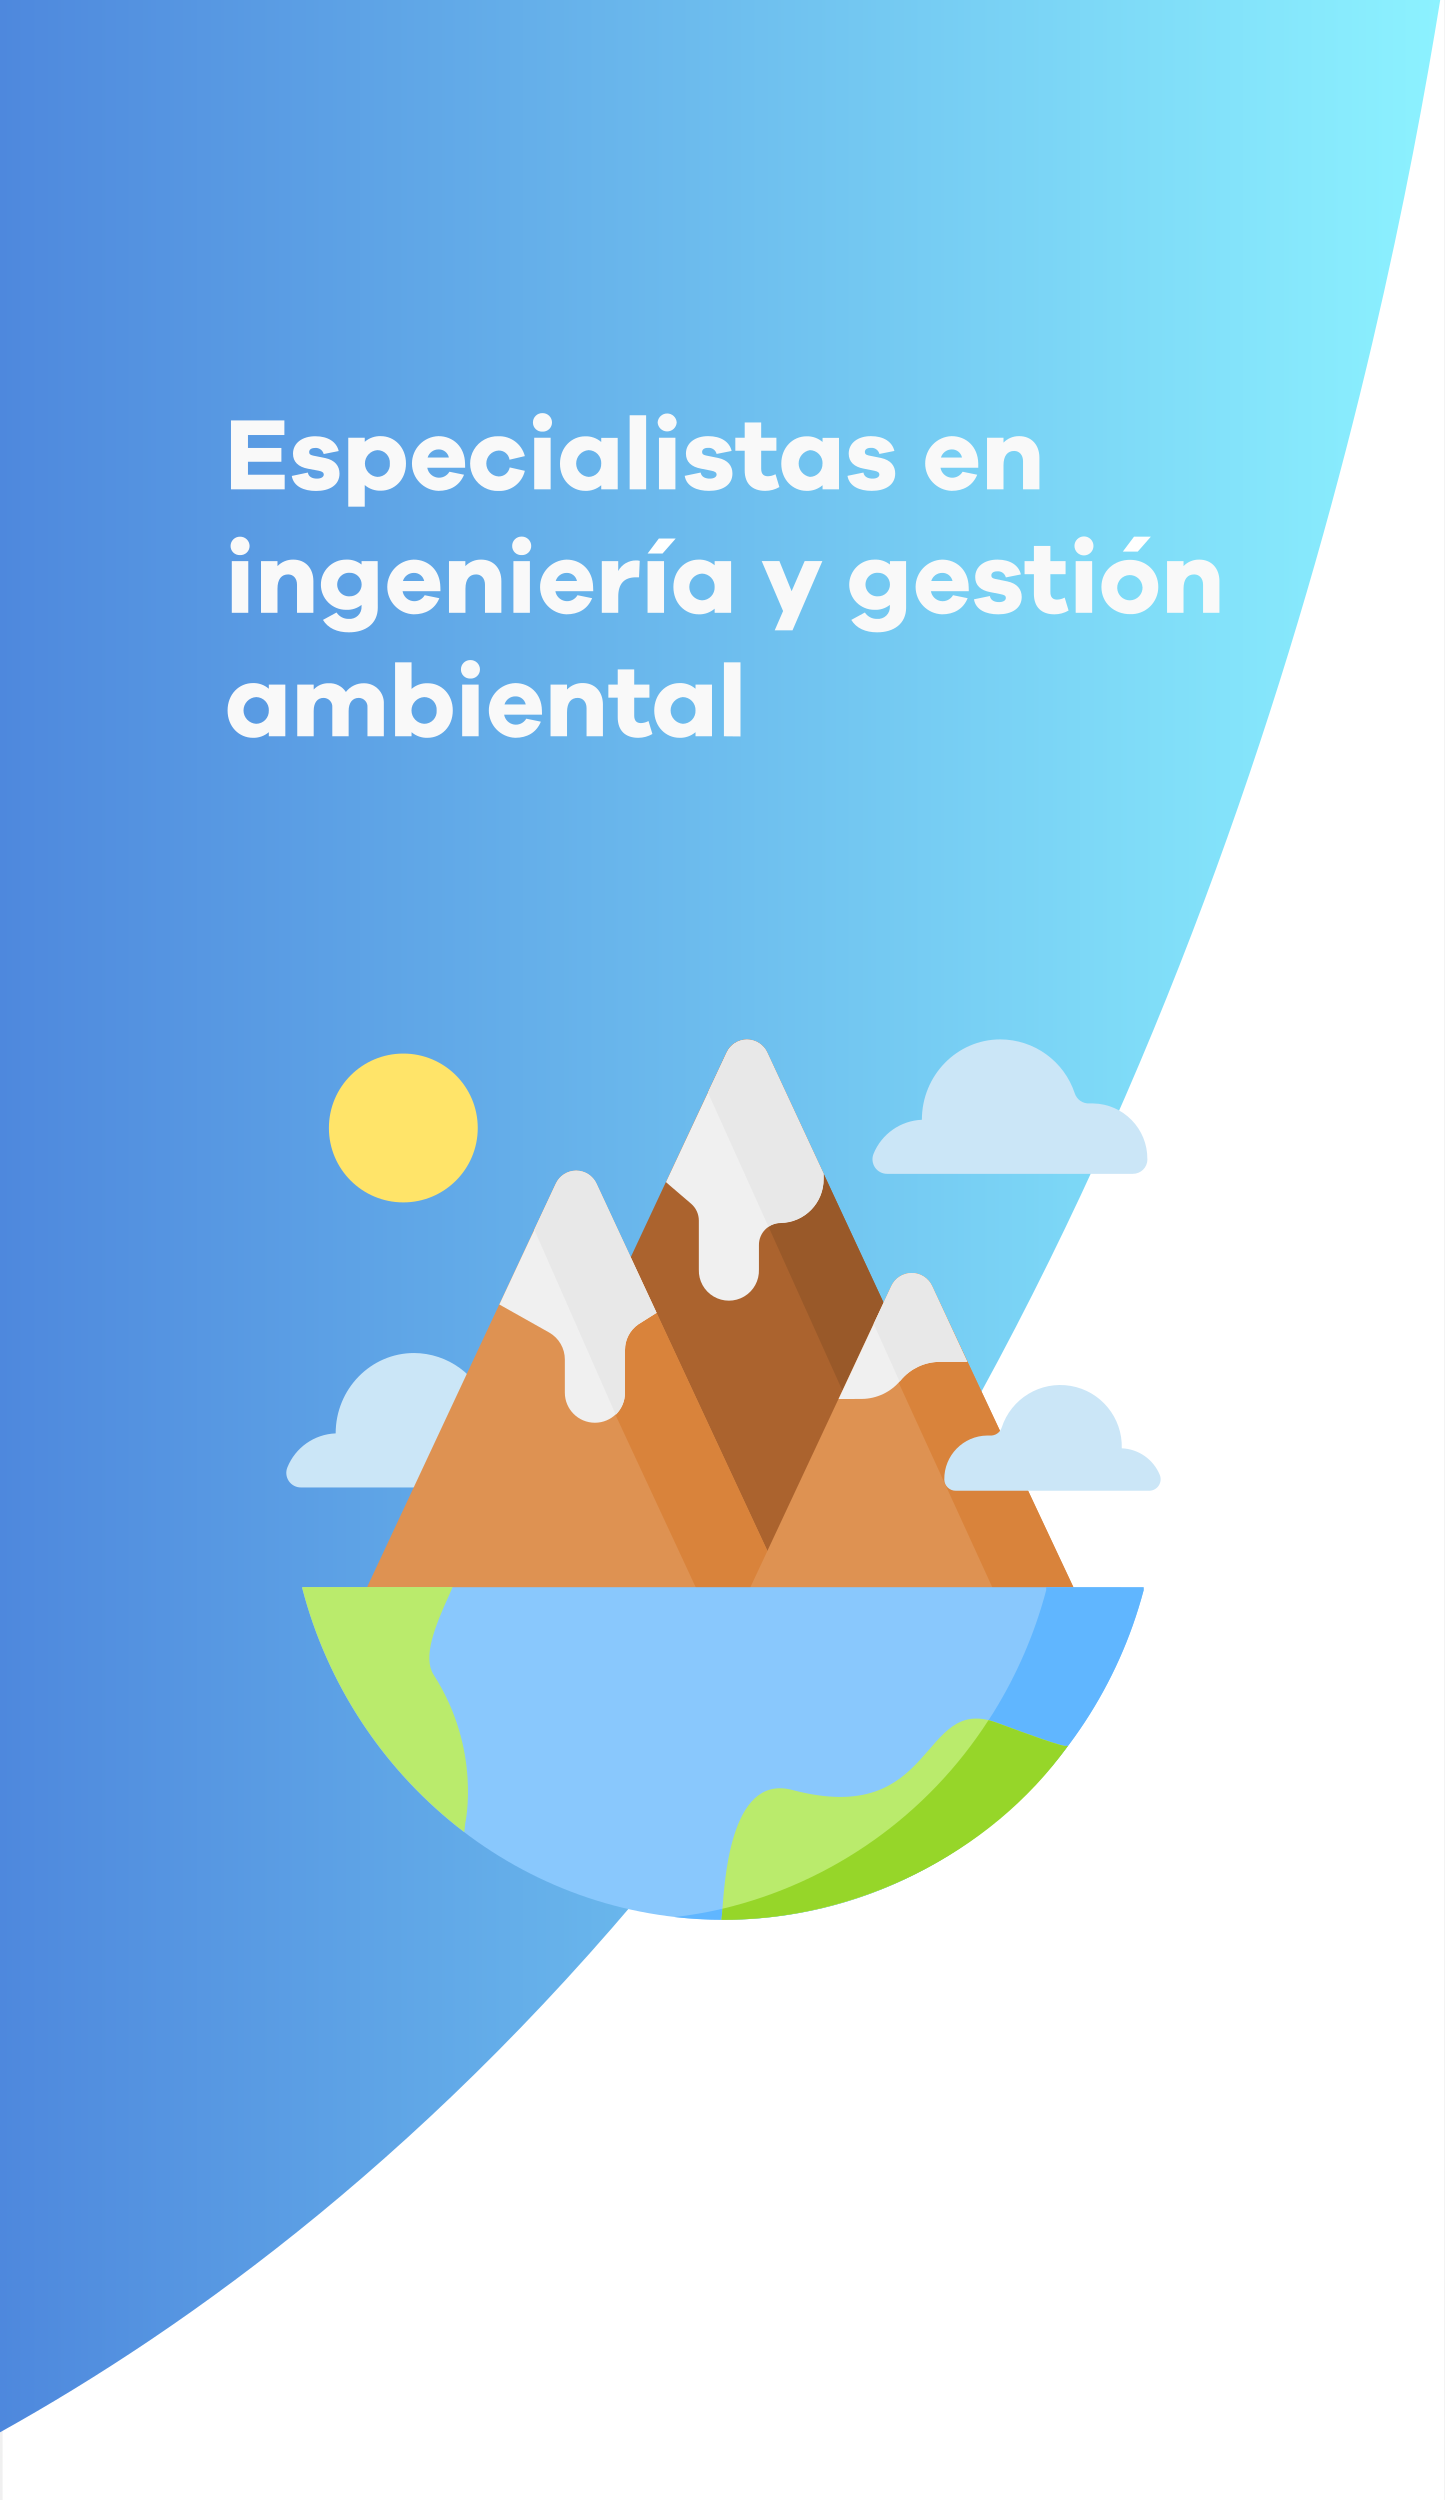
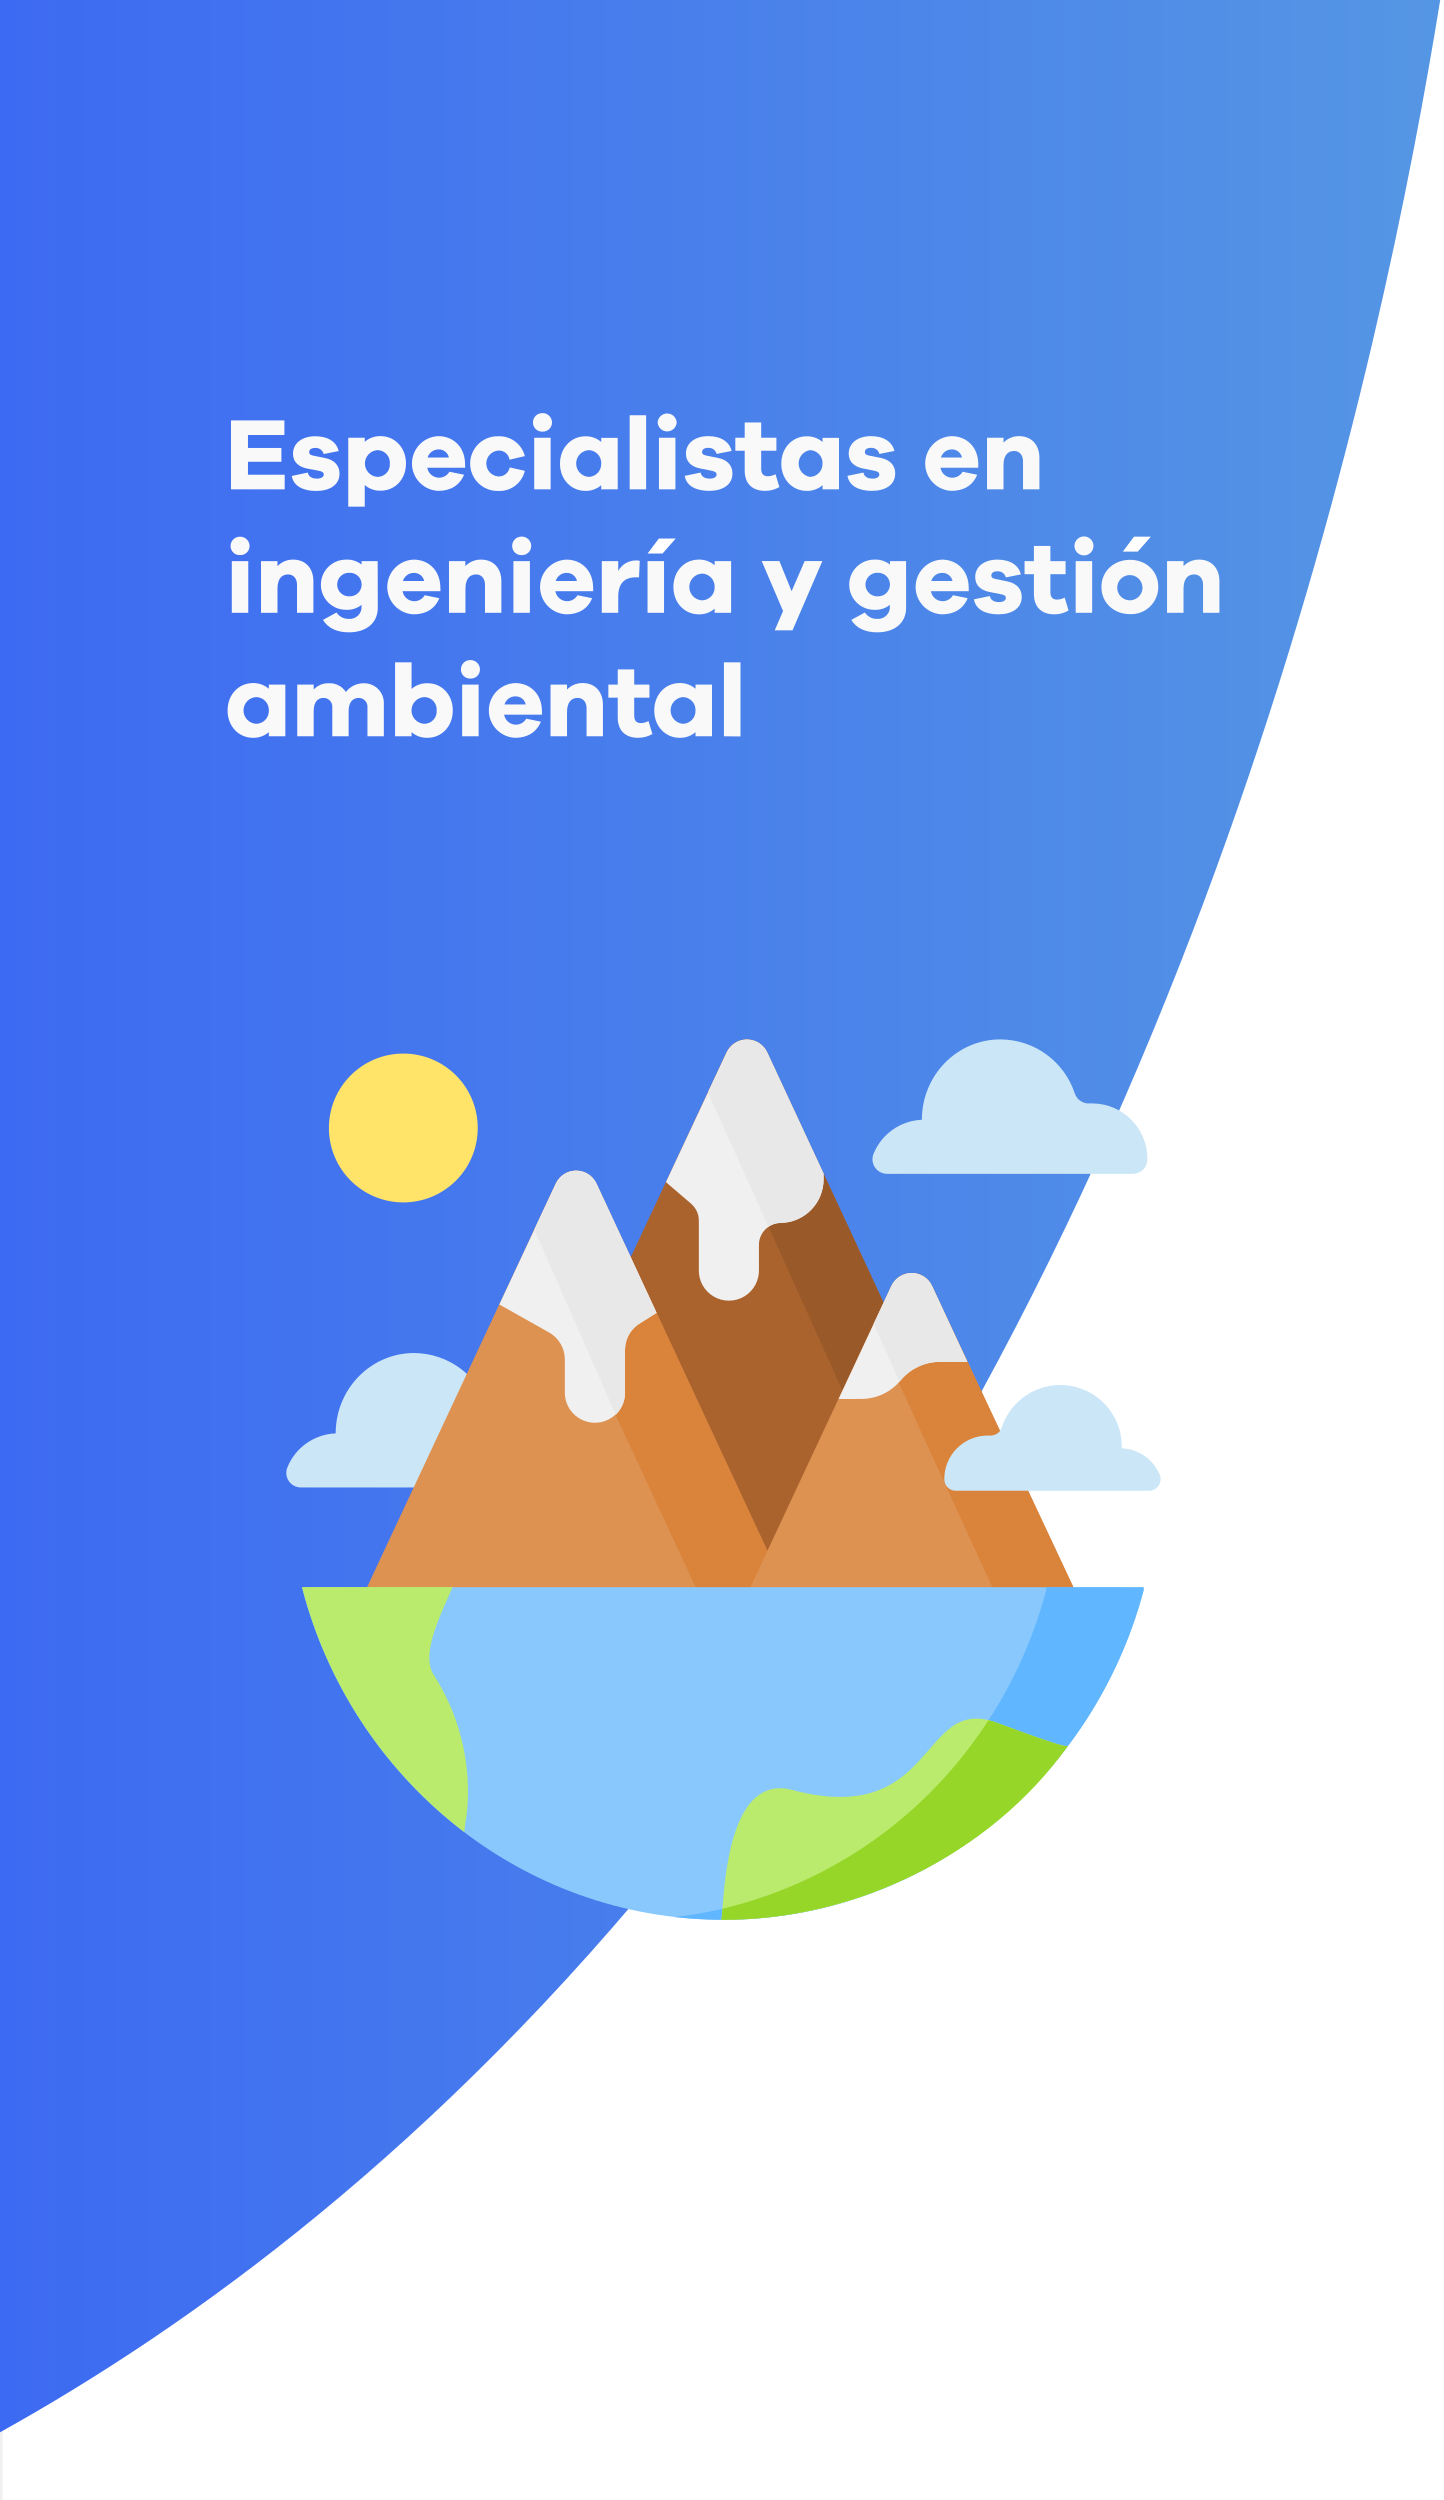
- <svg xmlns="http://www.w3.org/2000/svg" id="Capa_1" data-name="Capa 1" viewBox="0 0 425.2 736">
+ <svg xmlns="http://www.w3.org/2000/svg" id="Capa_1" data-name="Capa 1" viewBox="0 0 425 736">
  <defs>
-     <style>.cls-1{fill:#fff;}.cls-2{fill:url(#Degradado_sin_nombre_29);}.cls-3{fill:#f9f9f9;}.cls-4{fill:#cbe6f7;}.cls-5{fill:#ab632e;}.cls-6{fill:#995929;}.cls-7{fill:#de9252;}.cls-8{fill:#d9833b;}.cls-9{fill:#f0f0f0;}.cls-10{fill:#e8e8e8;}.cls-11{fill:#89c8fd;}.cls-12{fill:#60b6ff;}.cls-13{fill:#baeb6c;}.cls-14{fill:#96d629;}.cls-15{fill:#ffe469;}</style>
-     <linearGradient id="Degradado_sin_nombre_29" y1="358.03" x2="424" y2="358.03" gradientUnits="userSpaceOnUse">
-       <stop offset="0" stop-color="#4e88dd" />
-       <stop offset="1" stop-color="#8cf2ff" />
+     <style>.cls-1{fill:#fff;}.cls-2{fill:url(#Degradado_sin_nombre_11);}.cls-3{fill:#f9f9f9;}.cls-4{fill:#cbe6f7;}.cls-5{fill:#ab632e;}.cls-6{fill:#995929;}.cls-7{fill:#de9252;}.cls-8{fill:#d9833b;}.cls-9{fill:#f0f0f0;}.cls-10{fill:#e8e8e8;}.cls-11{fill:#89c8fd;}.cls-12{fill:#60b6ff;}.cls-13{fill:#baeb6c;}.cls-14{fill:#96d629;}.cls-15{fill:#ffe469;}</style>
+     <linearGradient id="Degradado_sin_nombre_11" y1="358.03" x2="424" y2="358.03" gradientUnits="userSpaceOnUse">
+       <stop offset="0" stop-color="#3d6af2" />
+       <stop offset="1" stop-color="#5596e4" />
    </linearGradient>
  </defs>
  <rect class="cls-1" x="0.76" width="424.44" height="736" />
  <path class="cls-2" d="M0,716.07V0H424c-16.72,103.09-67.23,348.7-223.59,543.41C128.35,633.14,55.33,685.28,0,716.07Z" />
  <path class="cls-3" d="M83.81,144.06H68V123.77H83.72v4.3H73v3.81h9.84v4.06H73v3.82H83.81Z" />
  <path class="cls-3" d="M90.63,139.12c.21,1.31,1.39,1.79,2.69,1.79s2-.54,2-1.21c0-.52-.39-.91-1.51-1.12L90.69,138c-2.82-.51-4.43-2-4.43-4.42,0-3.12,2.7-5.15,6.55-5.15s6.3,1.73,6.9,4.36l-4.42.88a2.36,2.36,0,0,0-2.54-1.79c-1.31,0-1.73.64-1.73,1.19s.18.84,1.15,1.06l3.57.72c2.88.61,4.21,2.33,4.21,4.58,0,3.36-2.9,5.11-6.9,5.11-3.57,0-6.63-1.3-7.15-4.42Z" />
  <path class="cls-3" d="M119.52,136.46c0,4.81-3.39,8-7.42,8a6.83,6.83,0,0,1-4.72-1.66v6.36h-4.85V128.86h4.85v1.21a6.83,6.83,0,0,1,4.72-1.67C116.13,128.4,119.52,131.67,119.52,136.46Zm-4.75,0a3.66,3.66,0,0,0-3.67-3.94,3.95,3.95,0,0,0,0,7.88A3.65,3.65,0,0,0,114.77,136.46Z" />
  <path class="cls-3" d="M136.94,137.7H125.79a3.52,3.52,0,0,0,6.52,1.18l4.3.88c-1.31,3.21-4.06,4.75-7.55,4.75a8.06,8.06,0,0,1,0-16.11c4.31,0,7.76,3.09,7.85,8.06Zm-11.06-3h6.27a3,3,0,0,0-3.06-2.39A3.34,3.34,0,0,0,125.88,134.73Z" />
  <path class="cls-3" d="M150.06,137.61l4.45,1a7.64,7.64,0,0,1-7.76,5.93,8.06,8.06,0,1,1,0-16.11,7.74,7.74,0,0,1,7.76,5.85L150,135.34a3.13,3.13,0,0,0-3.21-2.7,3.82,3.82,0,0,0,0,7.63A3.26,3.26,0,0,0,150.06,137.61Z" />
  <path class="cls-3" d="M162.51,124.37a2.68,2.68,0,0,1-2.82,2.7,2.65,2.65,0,0,1-2.79-2.7,2.73,2.73,0,0,1,2.79-2.75A2.76,2.76,0,0,1,162.51,124.37Zm-5.24,19.69v-15.2h4.84v15.2Z" />
  <path class="cls-3" d="M181.86,144.06H177v-1.21a6.83,6.83,0,0,1-4.72,1.66c-4,0-7.42-3.24-7.42-8s3.39-8.06,7.42-8.06a6.83,6.83,0,0,1,4.72,1.67v-1.21h4.85Zm-4.85-7.6a3.79,3.79,0,0,0-3.72-3.94,3.95,3.95,0,0,0,0,7.88A3.77,3.77,0,0,0,177,136.46Z" />
  <path class="cls-3" d="M185.37,144.06V122.25h4.85v21.81Z" />
  <path class="cls-3" d="M199.22,124.37a2.81,2.81,0,0,1-5.61,0,2.81,2.81,0,0,1,5.61,0ZM194,144.06v-15.2h4.84v15.2Z" />
  <path class="cls-3" d="M206.27,139.12c.22,1.31,1.4,1.79,2.7,1.79s2-.54,2-1.21c0-.52-.4-.91-1.52-1.12l-3.08-.61c-2.82-.51-4.43-2-4.43-4.42,0-3.12,2.7-5.15,6.55-5.15s6.29,1.73,6.9,4.36l-4.42.88a2.36,2.36,0,0,0-2.55-1.79c-1.3,0-1.72.64-1.72,1.19s.18.84,1.15,1.06l3.57.72c2.88.61,4.21,2.33,4.21,4.58,0,3.36-2.9,5.11-6.9,5.11-3.58,0-6.64-1.3-7.15-4.42Z" />
  <path class="cls-3" d="M229.45,143.39a8.26,8.26,0,0,1-4.15,1.12c-3.79,0-6.06-2.06-6.06-6V132.7h-2.76v-3.84h2.76v-4.49h4.85v4.49h4.48v3.84h-4.48V138c0,1.58.75,2.21,2,2.21a5,5,0,0,0,2.22-.6Z" />
  <path class="cls-3" d="M247,144.06h-4.84v-1.21a6.85,6.85,0,0,1-4.73,1.66c-4,0-7.42-3.24-7.42-8s3.39-8.06,7.42-8.06a6.86,6.86,0,0,1,4.73,1.67v-1.21H247Zm-4.84-7.6a3.8,3.8,0,0,0-3.73-3.94,4,4,0,0,0,0,7.88A3.78,3.78,0,0,0,242.14,136.46Z" />
  <path class="cls-3" d="M254.19,139.12c.22,1.31,1.4,1.79,2.7,1.79s2-.54,2-1.21c0-.52-.4-.91-1.52-1.12l-3.09-.61c-2.81-.51-4.42-2-4.42-4.42,0-3.12,2.7-5.15,6.54-5.15s6.3,1.73,6.91,4.36l-4.42.88a2.36,2.36,0,0,0-2.55-1.79c-1.3,0-1.72.64-1.72,1.19s.18.84,1.15,1.06l3.57.72c2.88.61,4.21,2.33,4.21,4.58,0,3.36-2.9,5.11-6.9,5.11-3.58,0-6.64-1.3-7.15-4.42Z" />
  <path class="cls-3" d="M288,137.7H276.88a3.51,3.51,0,0,0,6.51,1.18l4.3.88c-1.3,3.21-4.05,4.75-7.54,4.75a8.06,8.06,0,0,1,0-16.11c4.3,0,7.76,3.09,7.85,8.06Zm-11.06-3h6.27a3,3,0,0,0-3.06-2.39A3.34,3.34,0,0,0,277,134.73Z" />
  <path class="cls-3" d="M306,134.73v9.33h-4.82v-8.3c0-1.79-1.06-3-2.6-3-1.91,0-3.15,1.31-3.15,4.24v7.06h-4.85v-15.2h4.85v1.45a6.28,6.28,0,0,1,4.66-1.91C303.6,128.4,306,130.92,306,134.73Z" />
  <path class="cls-3" d="M73.48,160.72a2.68,2.68,0,0,1-2.82,2.7,2.65,2.65,0,0,1-2.78-2.7A2.73,2.73,0,0,1,70.66,158,2.76,2.76,0,0,1,73.48,160.72Zm-5.24,19.69V165.2h4.85v15.21Z" />
  <path class="cls-3" d="M92.26,171.08v9.33H87.44v-8.3c0-1.79-1.06-3-2.6-3-1.91,0-3.15,1.3-3.15,4.24v7.06H76.84V165.2h4.85v1.46a6.28,6.28,0,0,1,4.66-1.91C89.9,164.75,92.26,167.26,92.26,171.08Z" />
  <path class="cls-3" d="M111.22,178.89c0,4.7-3.57,7.27-8.51,7.27-3.48,0-6.15-1.21-7.63-3.66l4-2.18a4.13,4.13,0,0,0,3.57,1.88,3.48,3.48,0,0,0,3.79-3.7v-.42a6.79,6.79,0,0,1-4.58,1.45,7.39,7.39,0,0,1,0-14.78,6.85,6.85,0,0,1,4.58,1.45v-1h4.75Zm-4.75-6.81a3.44,3.44,0,0,0-3.55-3.45,3.47,3.47,0,1,0,0,6.93A3.46,3.46,0,0,0,106.47,172.08Z" />
  <path class="cls-3" d="M129.67,174.05H118.52a3.51,3.51,0,0,0,6.51,1.18l4.31.88c-1.31,3.21-4.06,4.75-7.55,4.75a8.06,8.06,0,0,1,0-16.11c4.3,0,7.76,3.09,7.85,8.06Zm-11.06-3h6.27a3,3,0,0,0-3.06-2.39A3.34,3.34,0,0,0,118.61,171.08Z" />
  <path class="cls-3" d="M147.6,171.08v9.33h-4.82v-8.3c0-1.79-1.06-3-2.6-3-1.91,0-3.15,1.3-3.15,4.24v7.06h-4.85V165.2H137v1.46a6.28,6.28,0,0,1,4.66-1.91C145.24,164.75,147.6,167.26,147.6,171.08Z" />
  <path class="cls-3" d="M156.39,160.72a2.68,2.68,0,0,1-2.82,2.7,2.65,2.65,0,0,1-2.79-2.7,2.73,2.73,0,0,1,2.79-2.75A2.76,2.76,0,0,1,156.39,160.72Zm-5.24,19.69V165.2H156v15.21Z" />
  <path class="cls-3" d="M174.65,174.05H163.5a3.52,3.52,0,0,0,6.52,1.18l4.3.88c-1.31,3.21-4.06,4.75-7.55,4.75a8.06,8.06,0,0,1,0-16.11c4.3,0,7.75,3.09,7.84,8.06Zm-11.06-3h6.27a3,3,0,0,0-3.05-2.39A3.34,3.34,0,0,0,163.59,171.08Z" />
  <path class="cls-3" d="M188.34,165.11l-.21,4.85h-.88c-3.39,0-5.24,1.76-5.24,5.69v4.76h-4.84V165.2H182v2.91a5.89,5.89,0,0,1,5.24-3.12A4.19,4.19,0,0,1,188.34,165.11Z" />
  <path class="cls-3" d="M190.64,180.41V165.2h4.85v15.21Z" />
  <path class="cls-3" d="M215.24,180.41h-4.85V179.2a6.83,6.83,0,0,1-4.72,1.66c-4,0-7.42-3.24-7.42-8.05s3.39-8.06,7.42-8.06a6.83,6.83,0,0,1,4.72,1.67V165.2h4.85Zm-4.85-7.6a3.79,3.79,0,0,0-3.72-3.94,3.94,3.94,0,0,0,0,7.87A3.76,3.76,0,0,0,210.39,172.81Z" />
  <path class="cls-3" d="M233.32,185.56h-5.24l2.46-5.67-6.3-14.72h5.21l3.6,8.88,3.85-8.88h5.21Z" />
  <path class="cls-3" d="M266.76,178.89c0,4.7-3.57,7.27-8.51,7.27-3.48,0-6.15-1.21-7.63-3.66l4-2.18a4.13,4.13,0,0,0,3.57,1.88,3.48,3.48,0,0,0,3.79-3.7v-.42a6.79,6.79,0,0,1-4.58,1.45,7.39,7.39,0,0,1,0-14.78A6.85,6.85,0,0,1,262,166.2v-1h4.75ZM262,172.08a3.44,3.44,0,0,0-3.55-3.45,3.47,3.47,0,1,0,0,6.93A3.46,3.46,0,0,0,262,172.08Z" />
  <path class="cls-3" d="M285.21,174.05H274.06a3.51,3.51,0,0,0,6.51,1.18l4.31.88c-1.31,3.21-4.06,4.75-7.55,4.75a8.06,8.06,0,0,1,0-16.11c4.31,0,7.76,3.09,7.85,8.06Zm-11.06-3h6.27a3,3,0,0,0-3.06-2.39A3.34,3.34,0,0,0,274.15,171.08Z" />
  <path class="cls-3" d="M291.42,175.47c.21,1.3,1.39,1.79,2.7,1.79s2-.55,2-1.21-.39-.91-1.51-1.12l-3.09-.61c-2.82-.51-4.42-2-4.42-4.42,0-3.12,2.69-5.15,6.54-5.15s6.3,1.73,6.91,4.36l-4.43.88a2.36,2.36,0,0,0-2.54-1.79c-1.3,0-1.73.64-1.73,1.18s.19.85,1.15,1.06l3.58.73c2.88.61,4.21,2.33,4.21,4.57,0,3.37-2.91,5.12-6.91,5.12-3.57,0-6.63-1.3-7.14-4.42Z" />
  <path class="cls-3" d="M314.59,179.74a8.2,8.2,0,0,1-4.15,1.12c-3.78,0-6.06-2.06-6.06-6.05v-5.76h-2.75V165.2h2.75v-4.48h4.85v4.48h4.48v3.85h-4.48v5.27c0,1.58.76,2.21,2,2.21a5,5,0,0,0,2.21-.6Z" />
  <path class="cls-3" d="M321.92,160.72a2.8,2.8,0,0,1-5.6,0,2.8,2.8,0,0,1,5.6,0Zm-5.24,19.69V165.2h4.85v15.21Z" />
  <path class="cls-3" d="M341,172.81a8,8,0,0,1-8.32,8c-4.61,0-8.42-3.21-8.42-8s3.81-8,8.42-8S341,168,341,172.81Zm-4.66,0a3.72,3.72,0,1,0-3.66,3.93A3.78,3.78,0,0,0,336.37,172.81Z" />
  <path class="cls-3" d="M359,171.08v9.33h-4.82v-8.3c0-1.79-1.06-3-2.6-3-1.91,0-3.15,1.3-3.15,4.24v7.06h-4.85V165.2h4.85v1.46a6.26,6.26,0,0,1,4.66-1.91C356.6,164.75,359,167.26,359,171.08Z" />
  <path class="cls-3" d="M84,216.76H79.14v-1.21a6.83,6.83,0,0,1-4.72,1.66c-4,0-7.42-3.24-7.42-8.05s3.39-8.06,7.42-8.06a6.79,6.79,0,0,1,4.72,1.67v-1.22H84Zm-4.85-7.6a3.79,3.79,0,0,0-3.72-3.94,3.94,3.94,0,0,0,0,7.87A3.76,3.76,0,0,0,79.14,209.16Z" />
  <path class="cls-3" d="M113,207.25v9.51h-4.82v-8.48a2.58,2.58,0,0,0-2.54-2.82c-1.79,0-3,1.3-3,3.85v7.45H97.83v-8.48a2.58,2.58,0,0,0-2.57-2.82c-1.76,0-2.91,1.3-2.91,3.85v7.45H87.51V201.55h4.84V203a5.77,5.77,0,0,1,4.48-1.85,5.65,5.65,0,0,1,5,2.57,6.56,6.56,0,0,1,5.39-2.57A5.79,5.79,0,0,1,113,207.25Z" />
  <path class="cls-3" d="M133.3,209.16c0,4.81-3.39,8.05-7.42,8.05a6.83,6.83,0,0,1-4.72-1.66v1.21h-4.85V195h4.85v7.82a6.79,6.79,0,0,1,4.72-1.67C129.91,201.1,133.3,204.37,133.3,209.16Zm-4.75,0a3.66,3.66,0,0,0-3.67-3.94,3.94,3.94,0,0,0,0,7.87A3.64,3.64,0,0,0,128.55,209.16Z" />
  <path class="cls-3" d="M141.3,197.07a2.68,2.68,0,0,1-2.82,2.7,2.65,2.65,0,0,1-2.78-2.7,2.73,2.73,0,0,1,2.78-2.75A2.76,2.76,0,0,1,141.3,197.07Zm-5.24,19.69V201.55h4.85v15.21Z" />
  <path class="cls-3" d="M159.57,210.4H148.42a3.51,3.51,0,0,0,6.51,1.18l4.3.88c-1.3,3.21-4.06,4.75-7.54,4.75a8.06,8.06,0,0,1,0-16.11c4.3,0,7.75,3.09,7.85,8.06Zm-11.06-3h6.27a3,3,0,0,0-3.06-2.39A3.32,3.32,0,0,0,148.51,207.43Z" />
  <path class="cls-3" d="M177.5,207.43v9.33h-4.82v-8.3c0-1.79-1.06-3-2.6-3-1.91,0-3.15,1.3-3.15,4.24v7.06h-4.85V201.55h4.85V203a6.26,6.26,0,0,1,4.66-1.91C175.13,201.1,177.5,203.61,177.5,207.43Z" />
  <path class="cls-3" d="M192.07,216.09a8.23,8.23,0,0,1-4.15,1.12c-3.79,0-6.06-2.06-6.06-6.06V205.4H179.1v-3.85h2.76v-4.48h4.85v4.48h4.48v3.85h-4.48v5.27c0,1.57.75,2.21,2,2.21a4.9,4.9,0,0,0,2.21-.61Z" />
  <path class="cls-3" d="M209.61,216.76h-4.85v-1.21a6.85,6.85,0,0,1-4.73,1.66c-4,0-7.42-3.24-7.42-8.05s3.4-8.06,7.42-8.06a6.81,6.81,0,0,1,4.73,1.67v-1.22h4.85Zm-4.85-7.6a3.79,3.79,0,0,0-3.73-3.94,3.95,3.95,0,0,0,0,7.87A3.77,3.77,0,0,0,204.76,209.16Z" />
  <path class="cls-3" d="M213.12,216.76V195H218v21.81Z" />
  <polygon class="cls-1" points="330.55 162.4 334.95 162.4 338.81 158 333.85 158 330.55 162.4" />
  <polygon class="cls-1" points="190.66 162.95 195.06 162.95 198.92 158.55 193.96 158.55 190.66 162.95" />
  <path class="cls-4" d="M165.17,433.7a16.26,16.26,0,0,0-16.06-16.45c-.35,0-.69,0-1,0a4.33,4.33,0,0,1-4.38-3,23.12,23.12,0,0,0-21.82-15.92c-12.75,0-23.09,10.59-23.09,23.66h0a16,16,0,0,0-14.21,10,4.29,4.29,0,0,0,4,5.92h72.32a4.28,4.28,0,0,0,4.3-4.21Z" />
  <path class="cls-5" d="M172.87,397.53l41-87.66a6.59,6.59,0,0,1,12,0l40.76,87.64L221.75,500.79Z" />
  <path class="cls-6" d="M225.9,309.89a6.59,6.59,0,0,0-12,0L208.4,321.6l46.73,103.57,11.53-27.64Z" />
  <path class="cls-7" d="M105.19,473.41l58.4-124.89a6.58,6.58,0,0,1,12,0l57.88,124.36Z" />
  <path class="cls-8" d="M175.61,348.53a6.59,6.59,0,0,0-12,0l-7.05,15.07,50.87,109.3-102.17.42,0,.1,128.29-.52Z" />
  <path class="cls-7" d="M219.14,471.07l43.26-92.44a6.59,6.59,0,0,1,12,0l43.82,93.46Z" />
  <path class="cls-8" d="M274.41,378.65a6.59,6.59,0,0,0-12,0l-5.48,11.73,38.37,83.84h24Z" />
  <path class="cls-9" d="M161.7,392.31a9.1,9.1,0,0,1,4.59,7.94V410A8.85,8.85,0,1,0,184,410V397.41a9.11,9.11,0,0,1,3.93-7.53l5.36-3.39-17.66-38a6.59,6.59,0,0,0-12,0L147,384.05l.28.15Z" />
  <path class="cls-9" d="M203.47,354.38a6.55,6.55,0,0,1,2.27,5v14.39a8.85,8.85,0,1,0,17.69,0v-7.2a6.43,6.43,0,0,1,6.35-6.51,12.85,12.85,0,0,0,12.69-13v-1.51L225.9,309.89a6.59,6.59,0,0,0-12,0L196.05,348l1.3,1.14Z" />
  <path class="cls-10" d="M229.78,360a12.85,12.85,0,0,0,12.69-13v-1.5L225.9,309.89a6.59,6.59,0,0,0-12,0L208.4,321.6l17.84,39.55A6.2,6.2,0,0,1,229.78,360Z" />
  <path class="cls-9" d="M253.61,411.85a15,15,0,0,0,11.53-5.47,15,15,0,0,1,11.53-5.45h8.11l-10.37-22.28a6.59,6.59,0,0,0-12,0l-15.54,33.22Z" />
  <path class="cls-10" d="M276.67,400.93h8.11l-10.37-22.28a6.59,6.59,0,0,0-12,0l-5.2,11.11,7.64,17c.1-.12.2-.23.3-.36A15,15,0,0,1,276.67,400.93Z" />
  <path class="cls-10" d="M175.61,348.53a6.59,6.59,0,0,0-12,0L157.29,362l24,54.52A9.14,9.14,0,0,0,184,410V397.41a9.13,9.13,0,0,1,3.93-7.54l5.36-3.38Z" />
  <path class="cls-11" d="M89,467.27H336.66v.89c-14.84,55.93-64.63,97-123.78,97-59.33,0-109.25-41.38-123.91-97.57Z" />
  <path class="cls-12" d="M308,467.27v.89c-13.62,51.34-56.7,90.2-109.43,96.22a125.93,125.93,0,0,0,14.34.82c59.15,0,108.94-41.11,123.78-97v-.89Z" />
  <path class="cls-13" d="M127.67,493.06c-3.28-5.12.26-14.07,4.72-23.83l.86-2H89v.36a132.08,132.08,0,0,0,47.69,71.79l.27-2.59S141.87,515.26,127.67,493.06Z" />
  <path class="cls-13" d="M293.39,507.15c-22.81-8.5-17.28,31.15-60.12,19.82-18.78-5-20,28.32-20.73,36.82l-.15,1.41h.49c41.28,0,78-20,101.46-51.13l-.57-.19S316.19,515.65,293.39,507.15Z" />
  <path class="cls-13" d="M307.18,522.74l-.08.09Z" />
  <path class="cls-14" d="M293.39,507.16a22.07,22.07,0,0,0-2.38-.74,128.43,128.43,0,0,1-78.33,55.52c-.05.7-.1,1.33-.14,1.85l-.15,1.41c39.19.15,79-19,101.95-51.13l-.57-.19S316.19,515.65,293.39,507.16Z" />
  <path class="cls-4" d="M337.78,341.3a16.26,16.26,0,0,0-16-16.45c-.35,0-.7,0-1,0a4.31,4.31,0,0,1-4.38-3A23.14,23.14,0,0,0,294.49,306c-12.75,0-23.09,10.59-23.09,23.66h0a16.08,16.08,0,0,0-14.22,10,4.29,4.29,0,0,0,4,5.92h72.32a4.27,4.27,0,0,0,4.3-4.21Z" />
  <path class="cls-4" d="M278,435.57a12.79,12.79,0,0,1,12.63-12.95l.79,0a3.4,3.4,0,0,0,3.47-2.31,18.12,18.12,0,0,1,35.36,6.07h0a12.65,12.65,0,0,1,11.19,7.83,3.39,3.39,0,0,1-3.15,4.67h-56.9A3.36,3.36,0,0,1,278,435.6Z" />
  <path class="cls-15" d="M140.65,332.08a21.91,21.91,0,1,1-21.9-21.91A21.91,21.91,0,0,1,140.65,332.08Z" />
</svg>
